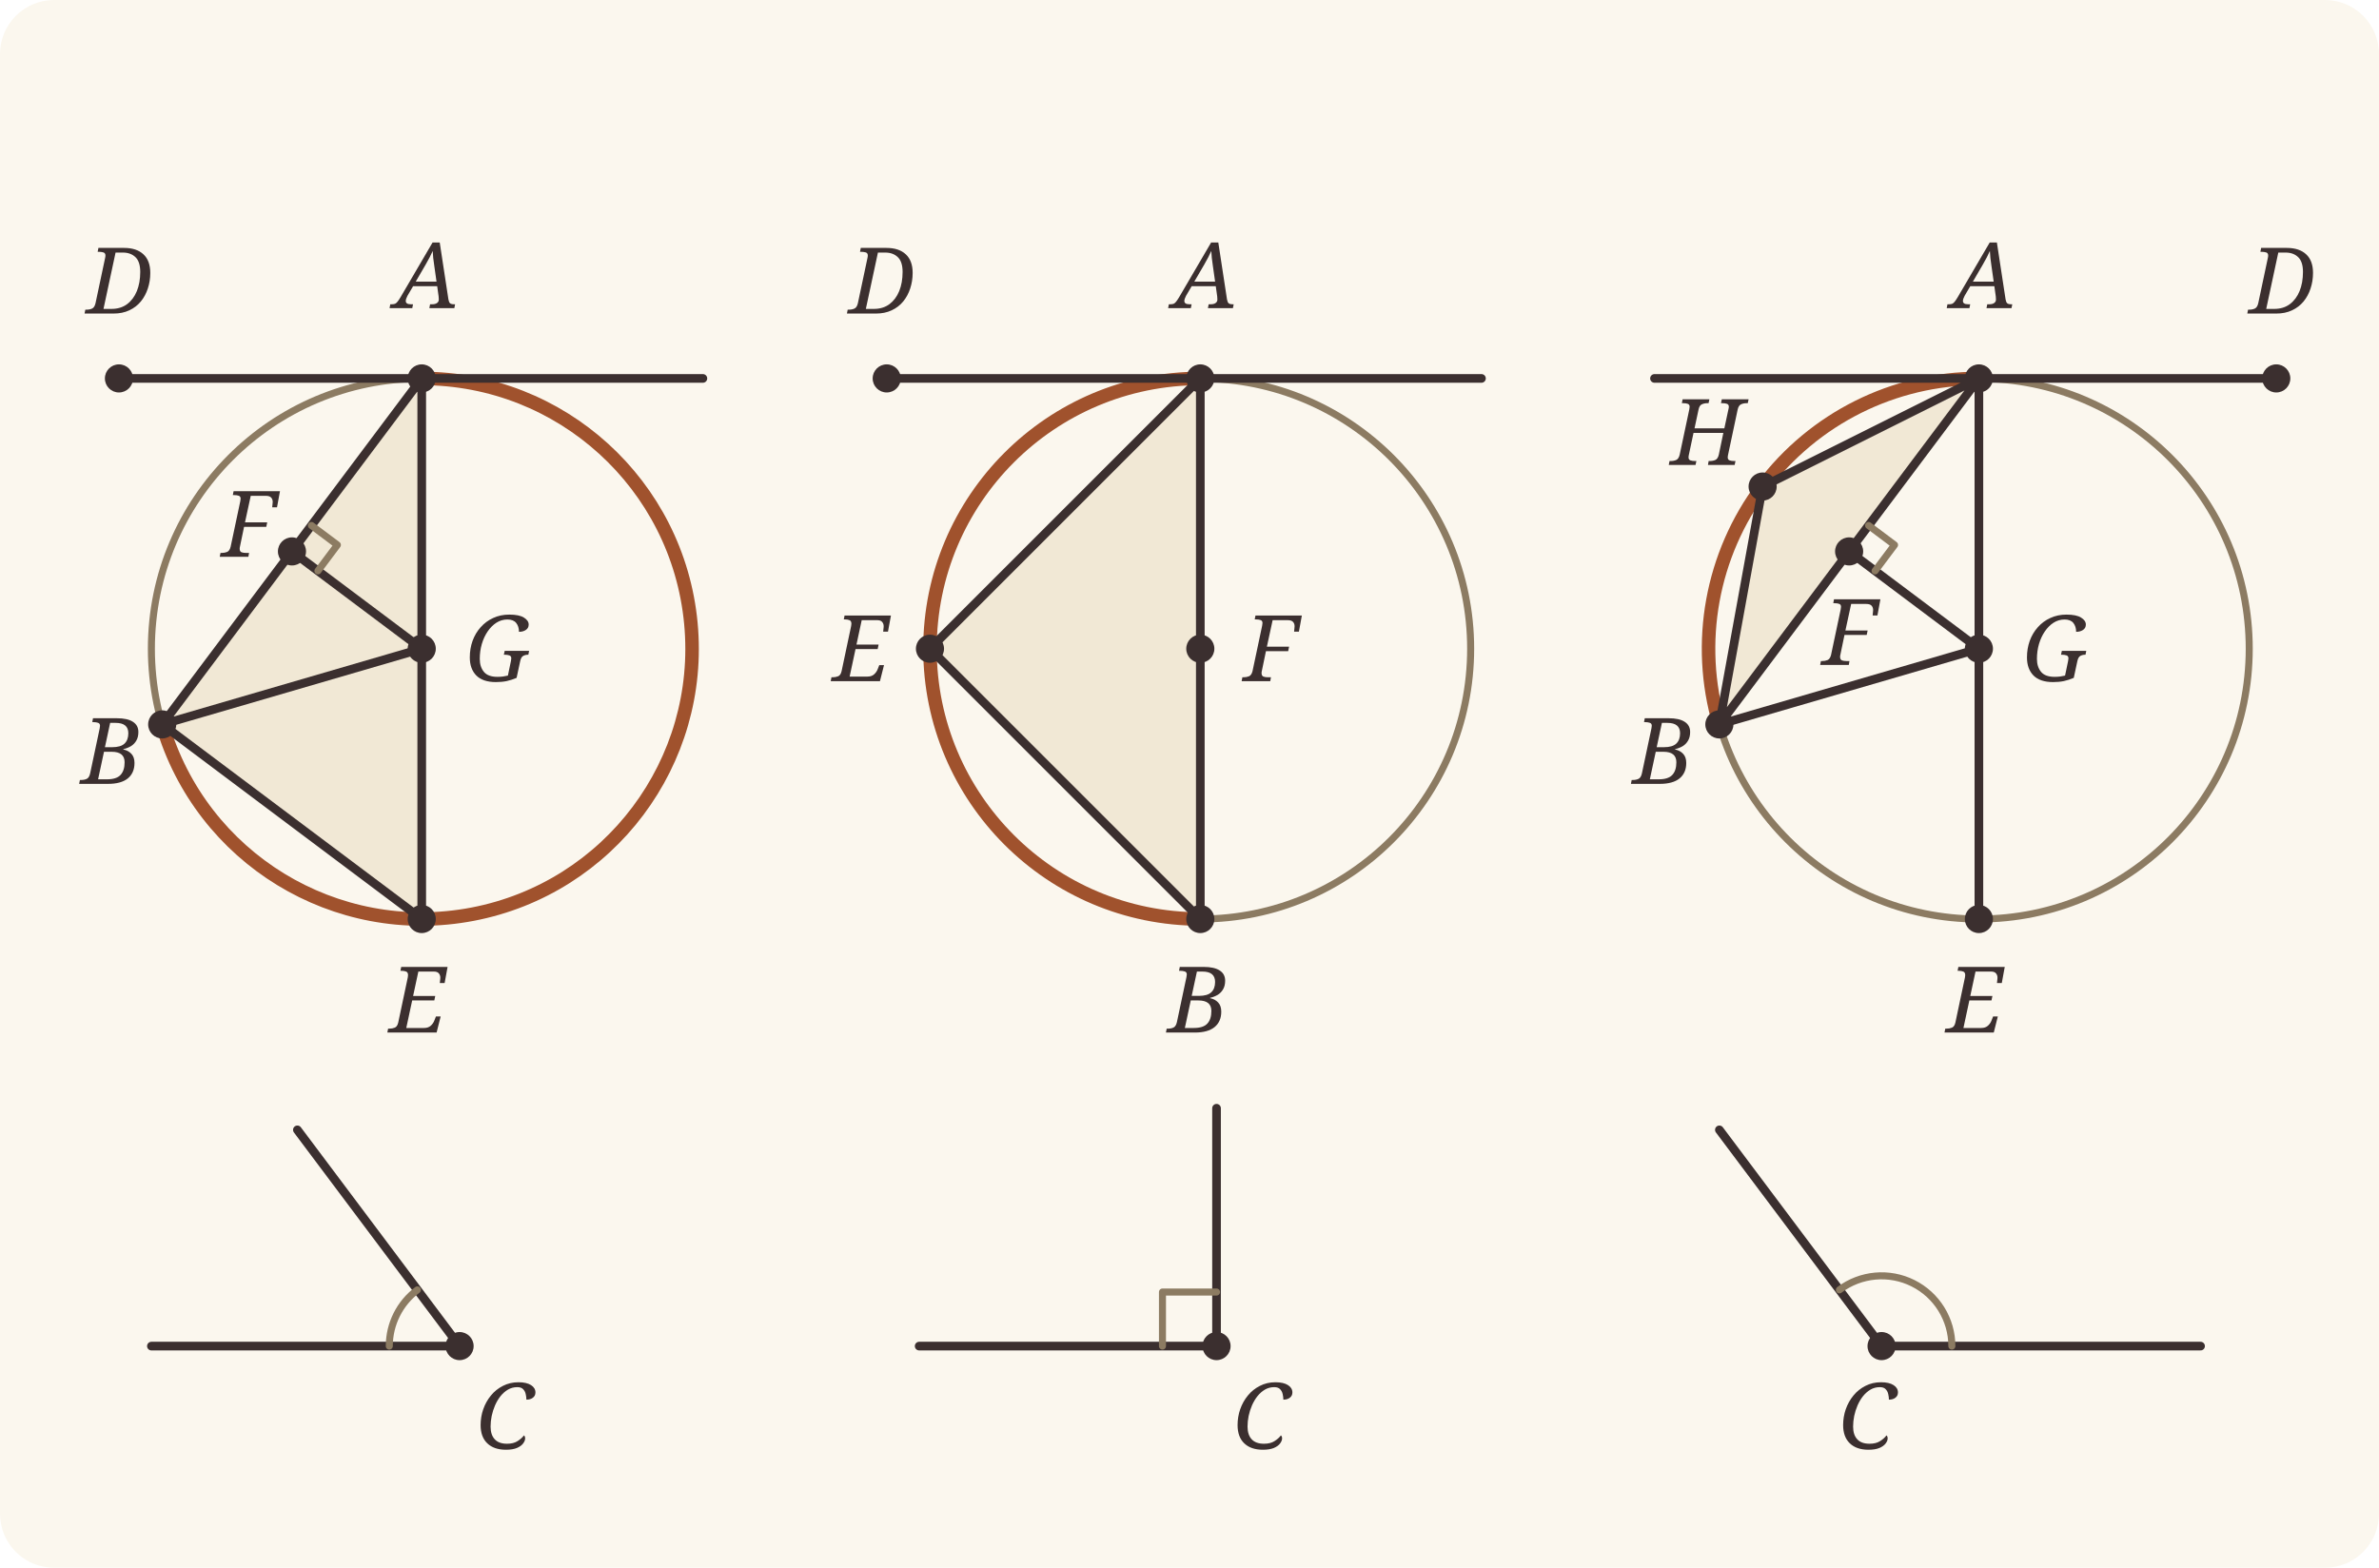
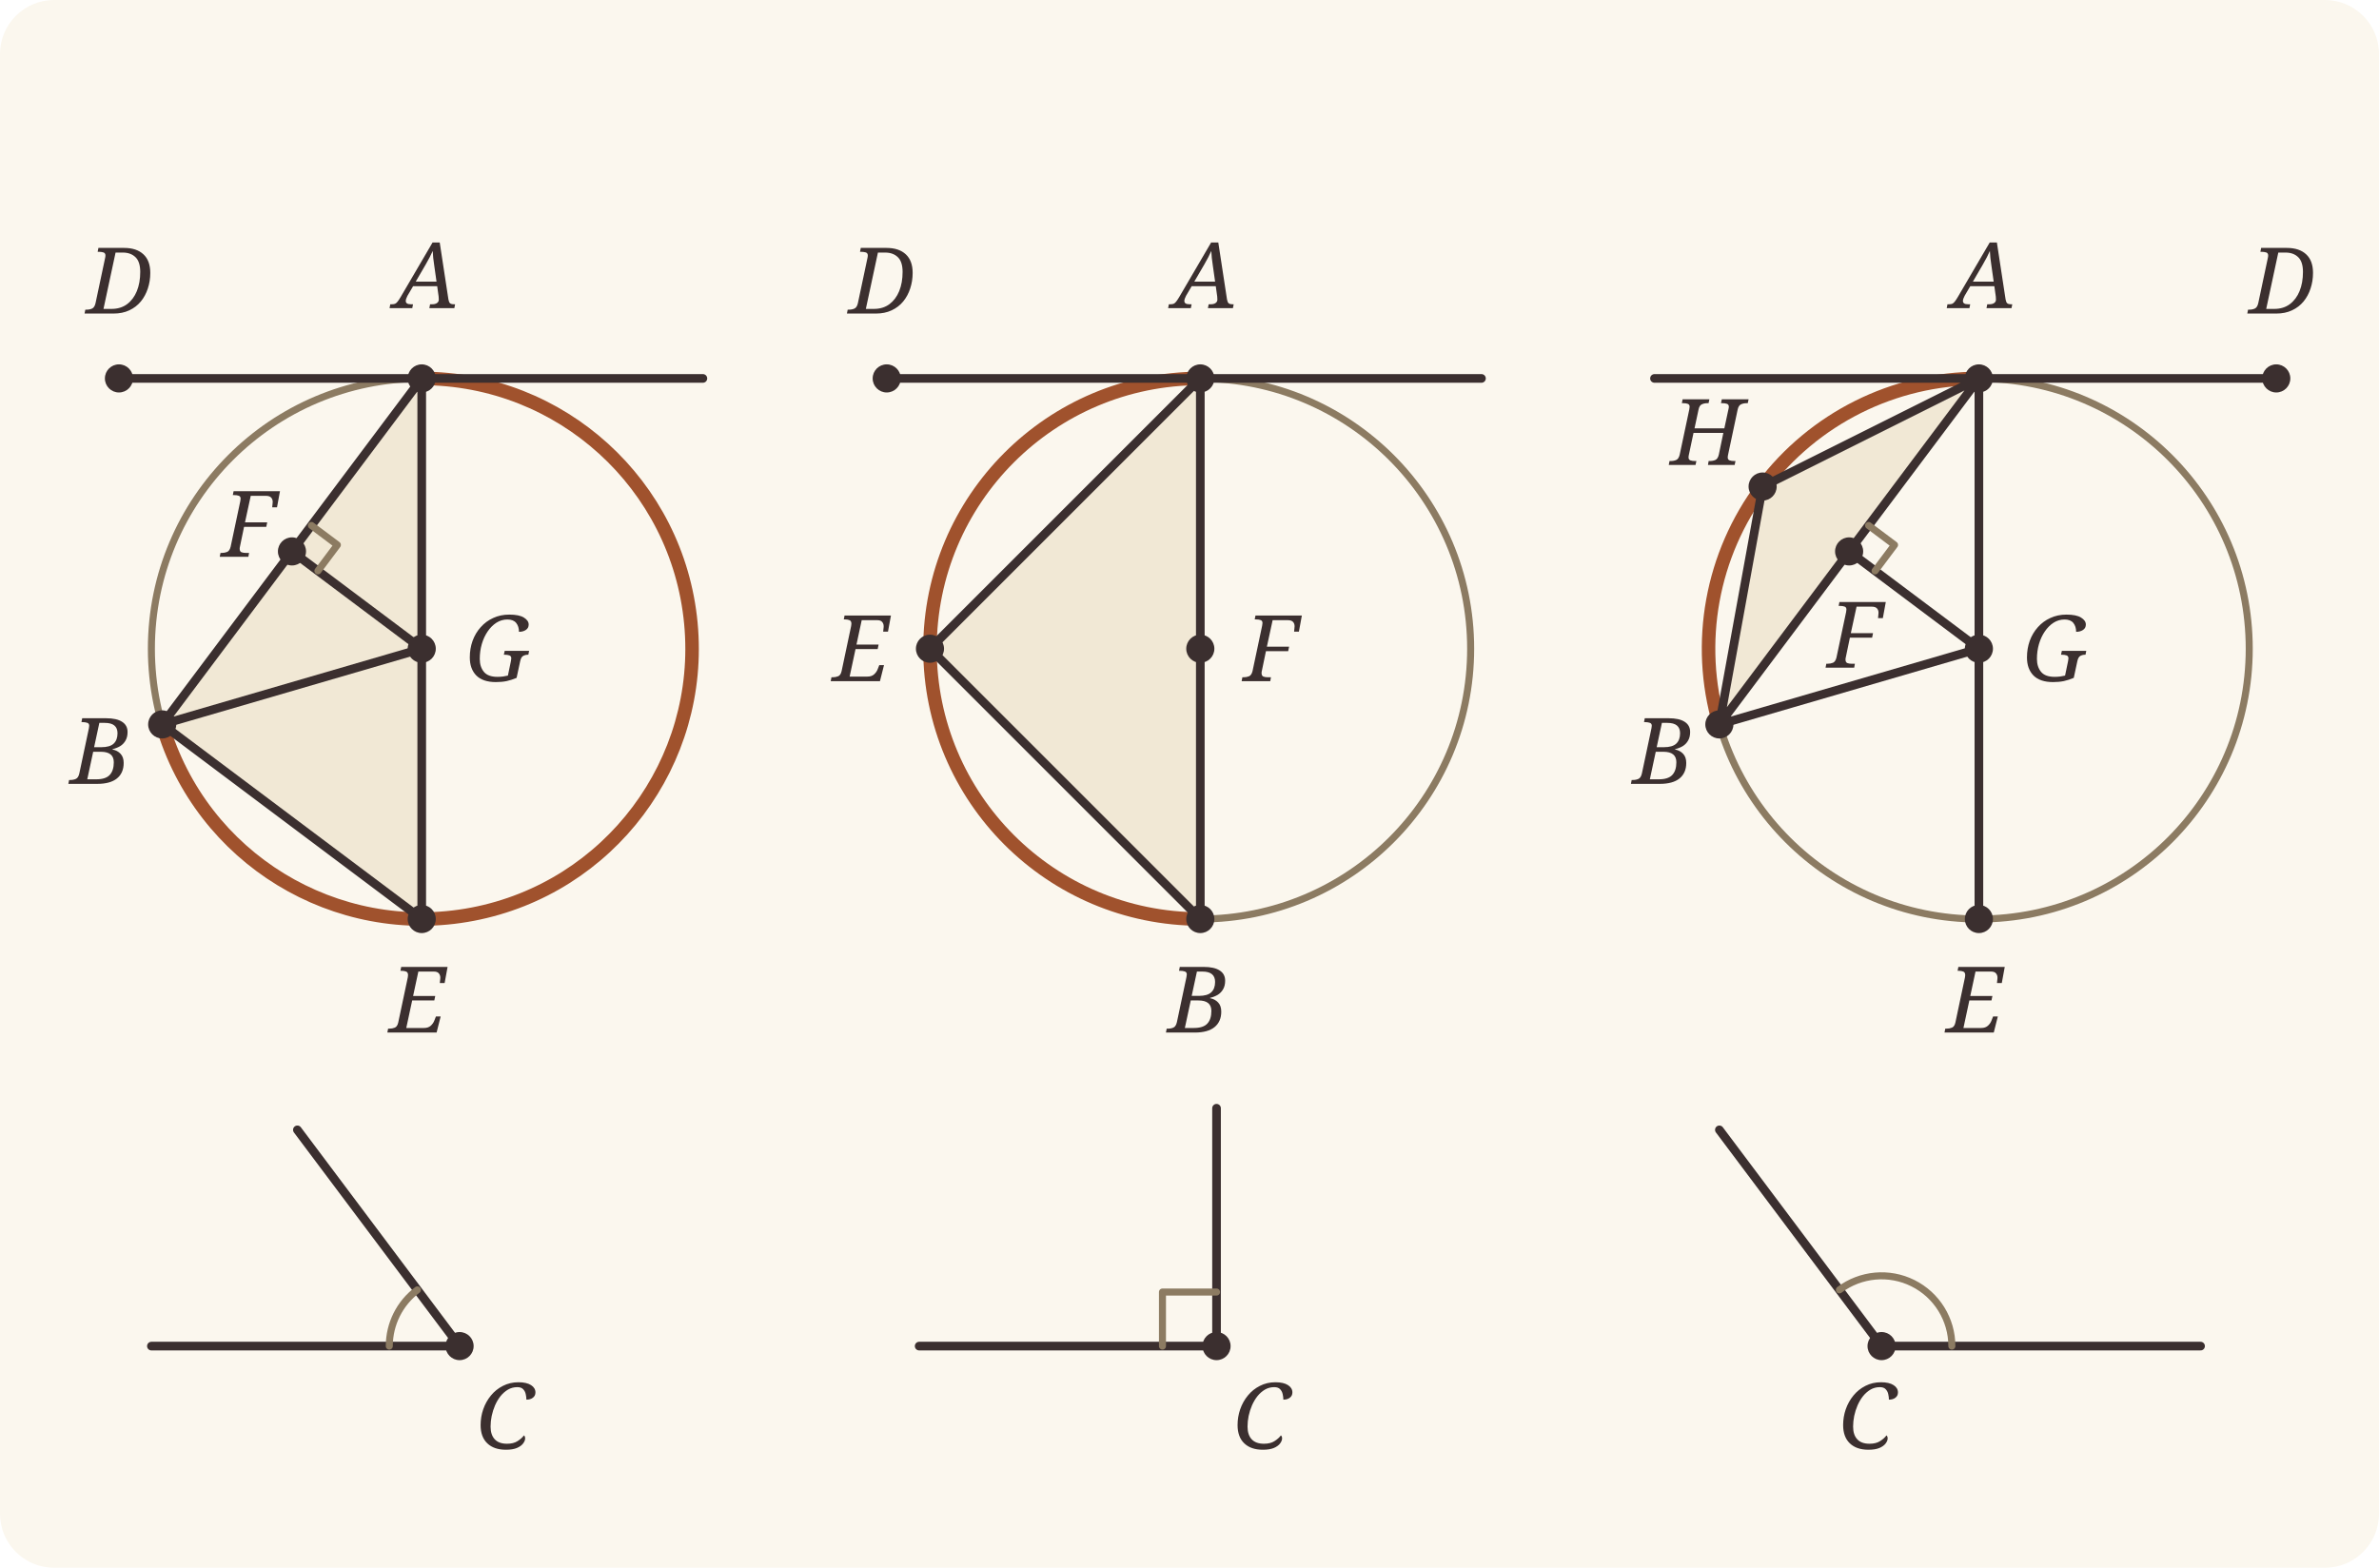
<svg xmlns="http://www.w3.org/2000/svg" width="440" height="290" viewBox="0 0 440 290">
  <rect width="440" height="290" rx="10" fill="#fbf7ee" />
  <circle cx="78" cy="120" r="50" fill="none" stroke="#8c7b62" stroke-width="1.3" />
  <circle cx="222" cy="120" r="50" fill="none" stroke="#8c7b62" stroke-width="1.3" />
  <circle cx="366" cy="120" r="50" fill="none" stroke="#8c7b62" stroke-width="1.3" />
  <polygon points="78,70 30,134 78,170" fill="#e9dcc0" fill-opacity="0.55" />
  <polygon points="222,70 172,120 222,170" fill="#e9dcc0" fill-opacity="0.55" />
  <polygon points="366,70 326,90 318,134" fill="#e9dcc0" fill-opacity="0.55" />
  <path d="M 78,70 A 50,50 0 1 1 30,134" fill="none" stroke="#a0522d" stroke-width="2.5" stroke-linecap="round" stroke-linejoin="round" />
  <path d="M 222,70 A 50,50 0 0 0 222,170" fill="none" stroke="#a0522d" stroke-width="2.5" stroke-linecap="round" stroke-linejoin="round" />
  <path d="M 366,70 A 50,50 0 0 0 318,134" fill="none" stroke="#a0522d" stroke-width="2.5" stroke-linecap="round" stroke-linejoin="round" />
  <path d="M 22,70 H 130 M 78,70 V 170 L 30,134 L 78,70 M 30,134 L 78,120 L 54,102" fill="none" stroke="#3b2f2f" stroke-width="1.6" stroke-linecap="round" stroke-linejoin="round" />
  <path d="M 164,70 H 274 M 222,70 V 170 L 172,120 Z" fill="none" stroke="#3b2f2f" stroke-width="1.6" stroke-linecap="round" stroke-linejoin="round" />
  <path d="M 306,70 H 421 M 366,70 V 170 M 366,70 L 318,134 L 366,120 L 342,102 M 366,70 L 326,90 L 318,134" fill="none" stroke="#3b2f2f" stroke-width="1.6" stroke-linecap="round" stroke-linejoin="round" />
  <path d="M 57.6,97.2 L 62.4,100.8 L 58.8,105.6" fill="none" stroke="#8c7b62" stroke-width="1.3" stroke-linecap="round" stroke-linejoin="round" />
  <path d="M 345.6,97.2 L 350.4,100.8 L 346.8,105.6" fill="none" stroke="#8c7b62" stroke-width="1.3" stroke-linecap="round" stroke-linejoin="round" />
  <path d="M 28,249 H 85 L 55,209 M 170,249 H 225 V 205 M 318,209 L 348,249 H 407" fill="none" stroke="#3b2f2f" stroke-width="1.6" stroke-linecap="round" stroke-linejoin="round" />
  <path d="M 72,249 A 13,13 0 0 1 77.2,238.6" fill="none" stroke="#8c7b62" stroke-width="1.3" stroke-linecap="round" stroke-linejoin="round" />
  <path d="M 215,249 V 239 H 225" fill="none" stroke="#8c7b62" stroke-width="1.3" stroke-linecap="round" stroke-linejoin="round" />
  <path d="M 340.2,238.6 A 13,13 0 0 1 361,249" fill="none" stroke="#8c7b62" stroke-width="1.3" stroke-linecap="round" stroke-linejoin="round" />
  <circle cx="78" cy="70" r="2.6" fill="#3b2f2f" />
  <circle cx="30" cy="134" r="2.6" fill="#3b2f2f" />
  <circle cx="22" cy="70" r="2.6" fill="#3b2f2f" />
  <circle cx="54" cy="102" r="2.6" fill="#3b2f2f" />
  <circle cx="78" cy="120" r="2.6" fill="#3b2f2f" />
  <circle cx="78" cy="170" r="2.6" fill="#3b2f2f" />
  <circle cx="85" cy="249" r="2.6" fill="#3b2f2f" />
  <circle cx="222" cy="70" r="2.6" fill="#3b2f2f" />
  <circle cx="222" cy="170" r="2.6" fill="#3b2f2f" />
  <circle cx="172" cy="120" r="2.6" fill="#3b2f2f" />
  <circle cx="222" cy="120" r="2.6" fill="#3b2f2f" />
  <circle cx="164" cy="70" r="2.6" fill="#3b2f2f" />
  <circle cx="225" cy="249" r="2.6" fill="#3b2f2f" />
  <circle cx="366" cy="70" r="2.6" fill="#3b2f2f" />
  <circle cx="318" cy="134" r="2.6" fill="#3b2f2f" />
  <circle cx="421" cy="70" r="2.6" fill="#3b2f2f" />
  <circle cx="342" cy="102" r="2.6" fill="#3b2f2f" />
  <circle cx="366" cy="120" r="2.6" fill="#3b2f2f" />
  <circle cx="366" cy="170" r="2.6" fill="#3b2f2f" />
  <circle cx="326" cy="90" r="2.6" fill="#3b2f2f" />
  <circle cx="348" cy="249" r="2.6" fill="#3b2f2f" />
  <g font-family="Georgia, serif" font-size="17" font-style="italic" fill="#3b2f2f">
    <text x="73" y="57">A</text>
-     <text x="15" y="145">B</text>
+     <text x="13" y="145">B</text>
    <text x="16" y="58">D</text>
    <text x="41" y="103">F</text>
    <text x="86" y="126">G</text>
    <text x="72" y="191">E</text>
    <text x="88" y="268">C</text>
    <text x="217" y="57">A</text>
    <text x="216" y="191">B</text>
    <text x="157" y="58">D</text>
    <text x="154" y="126">E</text>
    <text x="230" y="126">F</text>
    <text x="228" y="268">C</text>
    <text x="361" y="57">A</text>
    <text x="302" y="145">B</text>
    <text x="416" y="58">D</text>
-     <text x="337" y="123">F</text>
+     <text x="338" y="123.5">F</text>
    <text x="374" y="126">G</text>
    <text x="360" y="191">E</text>
    <text x="309" y="86">H</text>
    <text x="340" y="268">C</text>
  </g>
</svg>
